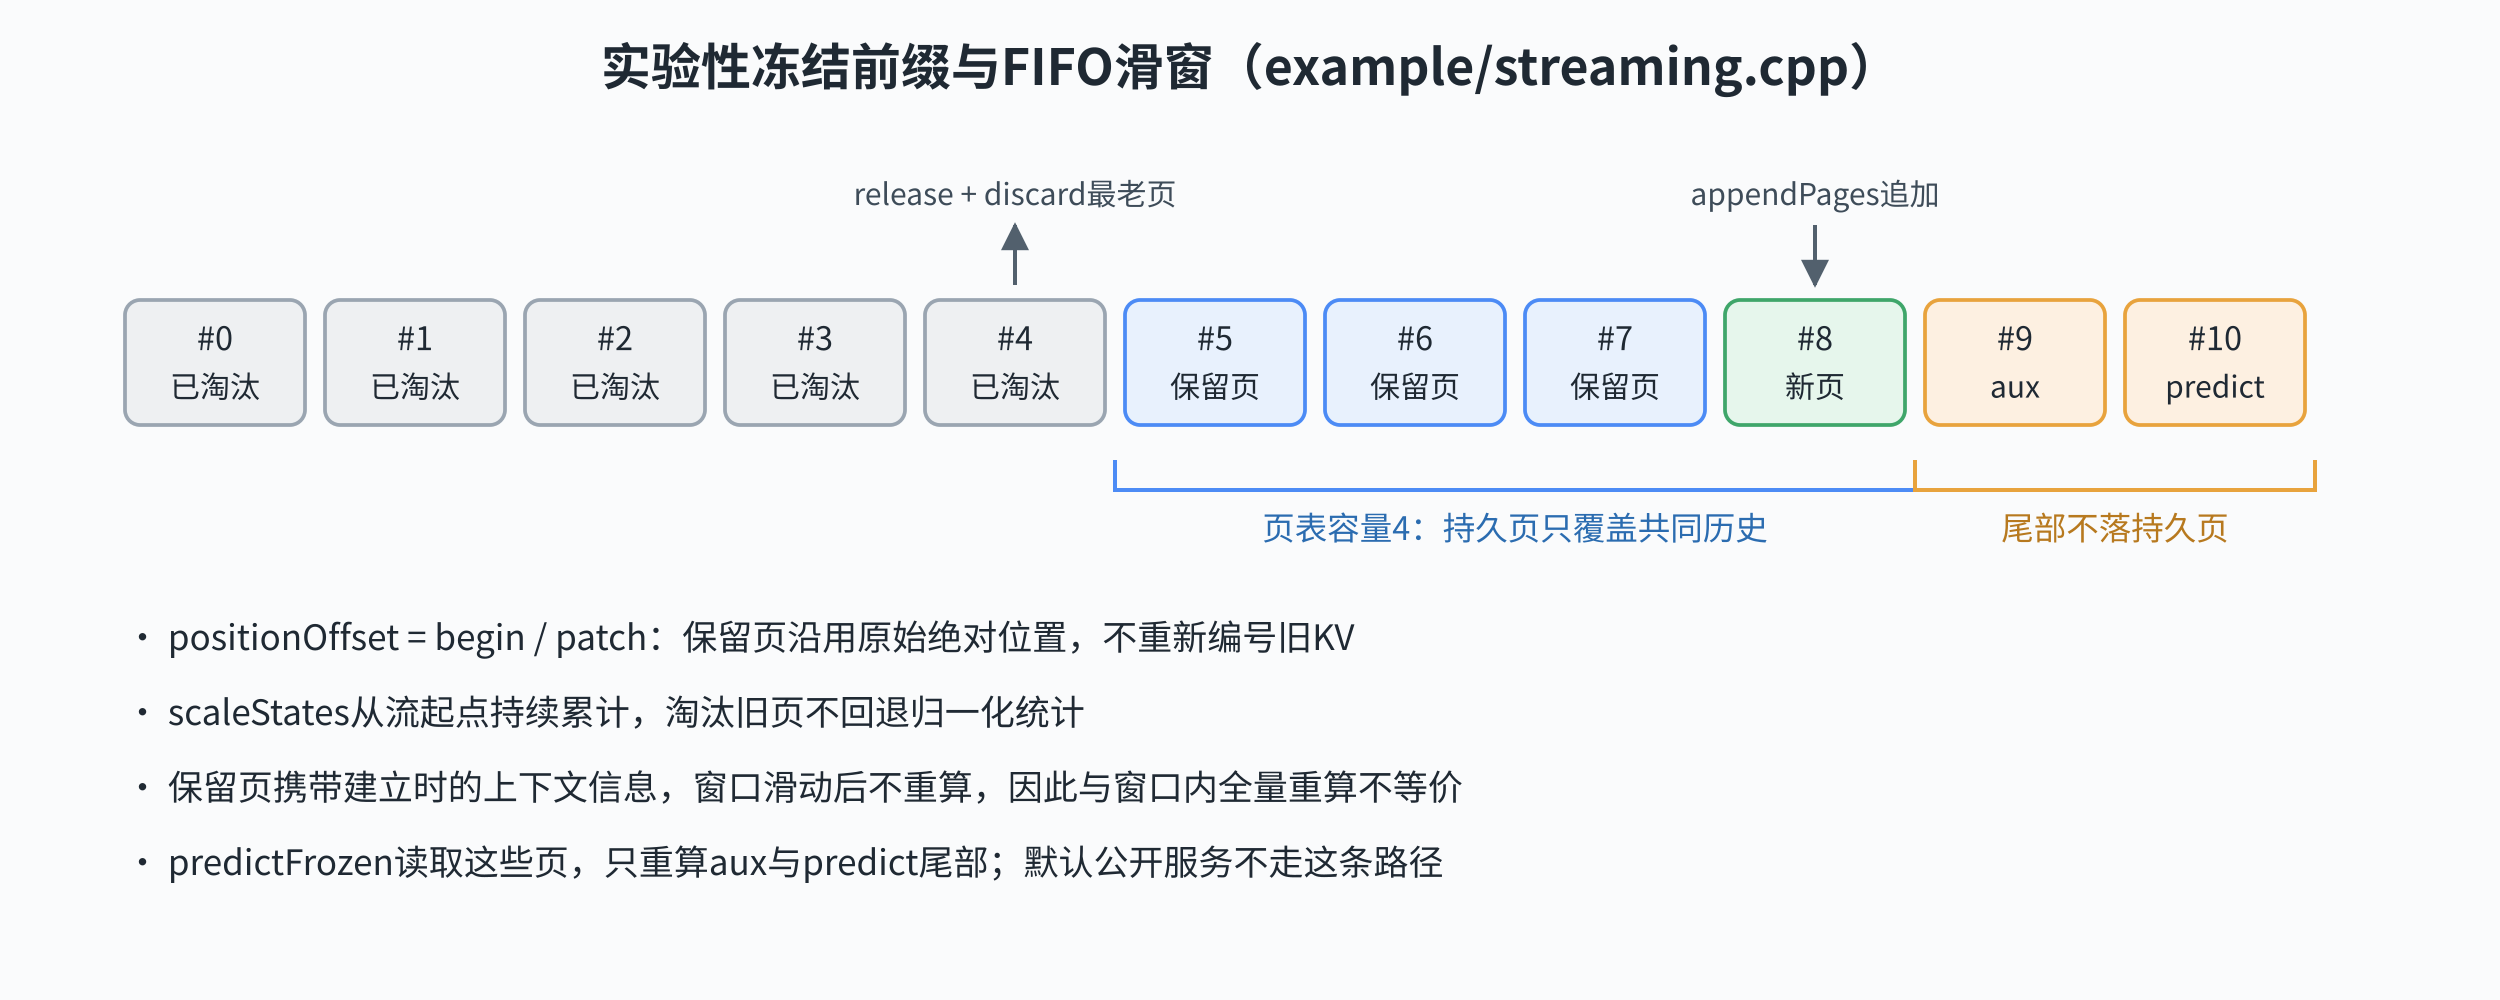
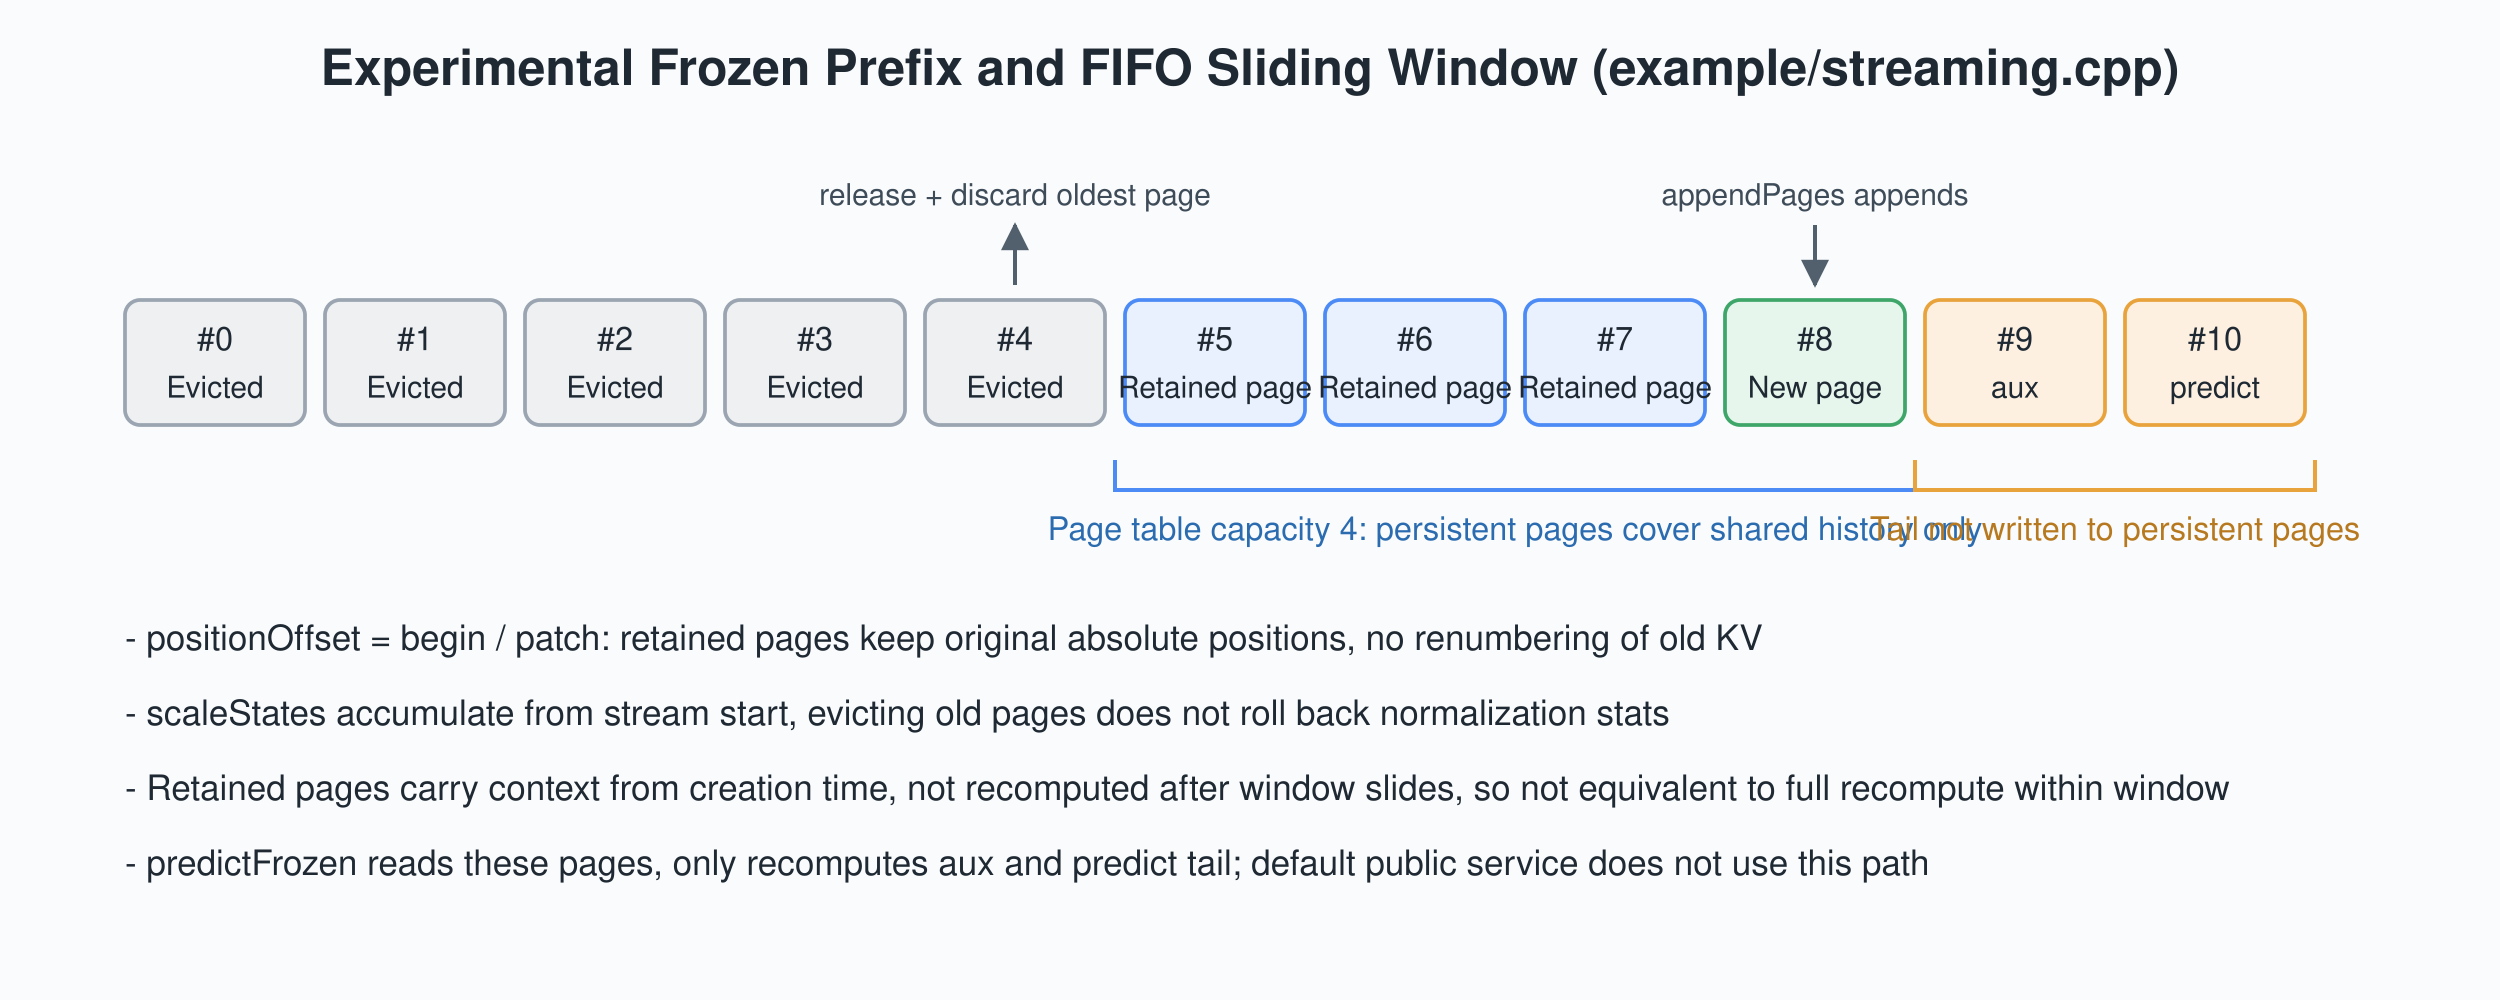
- <svg xmlns="http://www.w3.org/2000/svg" width="1000" height="400" viewBox="0 0 1000 400" font-family="Microsoft YaHei, PingFang SC, Noto Sans CJK SC, sans-serif" font-size="14" fill="#1f2933">
+ <svg xmlns="http://www.w3.org/2000/svg" width="1000" height="400" viewBox="0 0 1000 400" font-family="Helvetica, Arial, sans-serif" font-size="14" fill="#1f2933">
  <defs>
    <marker id="arrow" viewBox="0 0 10 10" refX="9" refY="5" markerWidth="7" markerHeight="7" orient="auto-start-reverse">
      <path d="M0,0 L10,5 L0,10 z" fill="#52606d" />
    </marker>
  </defs>
  <rect x="0" y="0" width="1000" height="400" fill="#fafbfc" />
-   <text x="500" y="34" text-anchor="middle" font-size="20" font-weight="bold">实验性冻结前缀与FIFO滑窗（example/streaming.cpp）</text>
+   <text x="500" y="34" text-anchor="middle" font-size="20" font-weight="bold">Experimental Frozen Prefix and FIFO Sliding Window (example/streaming.cpp)</text>
  <rect x="50" y="120" width="72" height="50" rx="6" fill="#eef0f2" stroke="#9aa5b1" stroke-width="1.5" />
  <text x="86" y="140.05" text-anchor="middle" font-size="13">#0</text>
-   <text x="86" y="159.05" text-anchor="middle" font-size="12">已淘汰</text>
+   <text x="86" y="159.05" text-anchor="middle" font-size="12">Evicted</text>
  <rect x="130" y="120" width="72" height="50" rx="6" fill="#eef0f2" stroke="#9aa5b1" stroke-width="1.5" />
  <text x="166" y="140.05" text-anchor="middle" font-size="13">#1</text>
-   <text x="166" y="159.05" text-anchor="middle" font-size="12">已淘汰</text>
+   <text x="166" y="159.05" text-anchor="middle" font-size="12">Evicted</text>
  <rect x="210" y="120" width="72" height="50" rx="6" fill="#eef0f2" stroke="#9aa5b1" stroke-width="1.5" />
  <text x="246" y="140.05" text-anchor="middle" font-size="13">#2</text>
-   <text x="246" y="159.05" text-anchor="middle" font-size="12">已淘汰</text>
+   <text x="246" y="159.05" text-anchor="middle" font-size="12">Evicted</text>
  <rect x="290" y="120" width="72" height="50" rx="6" fill="#eef0f2" stroke="#9aa5b1" stroke-width="1.5" />
  <text x="326" y="140.05" text-anchor="middle" font-size="13">#3</text>
-   <text x="326" y="159.05" text-anchor="middle" font-size="12">已淘汰</text>
+   <text x="326" y="159.05" text-anchor="middle" font-size="12">Evicted</text>
  <rect x="370" y="120" width="72" height="50" rx="6" fill="#eef0f2" stroke="#9aa5b1" stroke-width="1.5" />
  <text x="406" y="140.05" text-anchor="middle" font-size="13">#4</text>
-   <text x="406" y="159.05" text-anchor="middle" font-size="12">已淘汰</text>
+   <text x="406" y="159.05" text-anchor="middle" font-size="12">Evicted</text>
  <rect x="450" y="120" width="72" height="50" rx="6" fill="#e8f1fd" stroke="#4c8bf5" stroke-width="1.5" />
  <text x="486" y="140.05" text-anchor="middle" font-size="13">#5</text>
-   <text x="486" y="159.05" text-anchor="middle" font-size="12">保留页</text>
+   <text x="486" y="159.05" text-anchor="middle" font-size="12">Retained page</text>
  <rect x="530" y="120" width="72" height="50" rx="6" fill="#e8f1fd" stroke="#4c8bf5" stroke-width="1.5" />
  <text x="566" y="140.05" text-anchor="middle" font-size="13">#6</text>
-   <text x="566" y="159.05" text-anchor="middle" font-size="12">保留页</text>
+   <text x="566" y="159.05" text-anchor="middle" font-size="12">Retained page</text>
  <rect x="610" y="120" width="72" height="50" rx="6" fill="#e8f1fd" stroke="#4c8bf5" stroke-width="1.5" />
  <text x="646" y="140.05" text-anchor="middle" font-size="13">#7</text>
-   <text x="646" y="159.05" text-anchor="middle" font-size="12">保留页</text>
+   <text x="646" y="159.05" text-anchor="middle" font-size="12">Retained page</text>
  <rect x="690" y="120" width="72" height="50" rx="6" fill="#e6f6ec" stroke="#3fa66a" stroke-width="1.5" />
  <text x="726" y="140.05" text-anchor="middle" font-size="13">#8</text>
-   <text x="726" y="159.05" text-anchor="middle" font-size="12">新页</text>
+   <text x="726" y="159.05" text-anchor="middle" font-size="12">New page</text>
  <rect x="770" y="120" width="72" height="50" rx="6" fill="#fdf0e1" stroke="#e8a33d" stroke-width="1.5" />
  <text x="806" y="140.05" text-anchor="middle" font-size="13">#9</text>
  <text x="806" y="159.05" text-anchor="middle" font-size="12">aux</text>
  <rect x="850" y="120" width="72" height="50" rx="6" fill="#fdf0e1" stroke="#e8a33d" stroke-width="1.5" />
  <text x="886" y="140.05" text-anchor="middle" font-size="13">#10</text>
  <text x="886" y="159.05" text-anchor="middle" font-size="12">predict</text>
  <path d="M446,184 V196 H766 V184" fill="none" stroke="#4c8bf5" stroke-width="1.6" />
-   <text x="606" y="216" text-anchor="middle" font-size="13" fill="#2b6cb0">页表容量4：持久页只覆盖共同历史</text>
+   <text x="606" y="216" text-anchor="middle" font-size="13" fill="#2b6cb0">Page table capacity 4: persistent pages cover shared history only</text>
  <path d="M766,184 V196 H926 V184" fill="none" stroke="#e8a33d" stroke-width="1.6" />
-   <text x="846" y="216" text-anchor="middle" font-size="13" fill="#b7791f">尾部不落持久页</text>
+   <text x="846" y="216" text-anchor="middle" font-size="13" fill="#b7791f">Tail not written to persistent pages</text>
  <path d="M406,114 V90" fill="none" stroke="#52606d" stroke-width="1.6" marker-end="url(#arrow)" />
-   <text x="406" y="82" text-anchor="middle" font-size="12" fill="#3e4c59">release + discard最老页</text>
+   <text x="406" y="82" text-anchor="middle" font-size="12" fill="#3e4c59">release + discard oldest page</text>
  <path d="M726,90 V114" fill="none" stroke="#52606d" stroke-width="1.6" marker-end="url(#arrow)" />
-   <text x="726" y="82" text-anchor="middle" font-size="12" fill="#3e4c59">appendPages追加</text>
-   <text x="50" y="260" text-anchor="start" font-size="14" fill="#1f2933">· positionOffset = begin / patch：保留页沿用原始绝对位置，不重新编号旧KV</text>
-   <text x="50" y="290" text-anchor="start" font-size="14" fill="#1f2933">· scaleStates从流起点持续累计，淘汰旧页不回退归一化统计</text>
-   <text x="50" y="320" text-anchor="start" font-size="14" fill="#1f2933">· 保留页携带建立时的上下文信息，窗口滑动后不重算，因此与窗口内全量重算不等价</text>
-   <text x="50" y="350" text-anchor="start" font-size="14" fill="#1f2933">· predictFrozen读取这些页，只重算aux与predict尾部；默认公开服务不走这条路径</text>
+   <text x="726" y="82" text-anchor="middle" font-size="12" fill="#3e4c59">appendPages appends</text>
+   <text x="50" y="260" text-anchor="start" font-size="14" fill="#1f2933">- positionOffset = begin / patch: retained pages keep original absolute positions, no renumbering of old KV</text>
+   <text x="50" y="290" text-anchor="start" font-size="14" fill="#1f2933">- scaleStates accumulate from stream start, evicting old pages does not roll back normalization stats</text>
+   <text x="50" y="320" text-anchor="start" font-size="14" fill="#1f2933">- Retained pages carry context from creation time, not recomputed after window slides, so not equivalent to full recompute within window</text>
+   <text x="50" y="350" text-anchor="start" font-size="14" fill="#1f2933">- predictFrozen reads these pages, only recomputes aux and predict tail; default public service does not use this path</text>
</svg>
